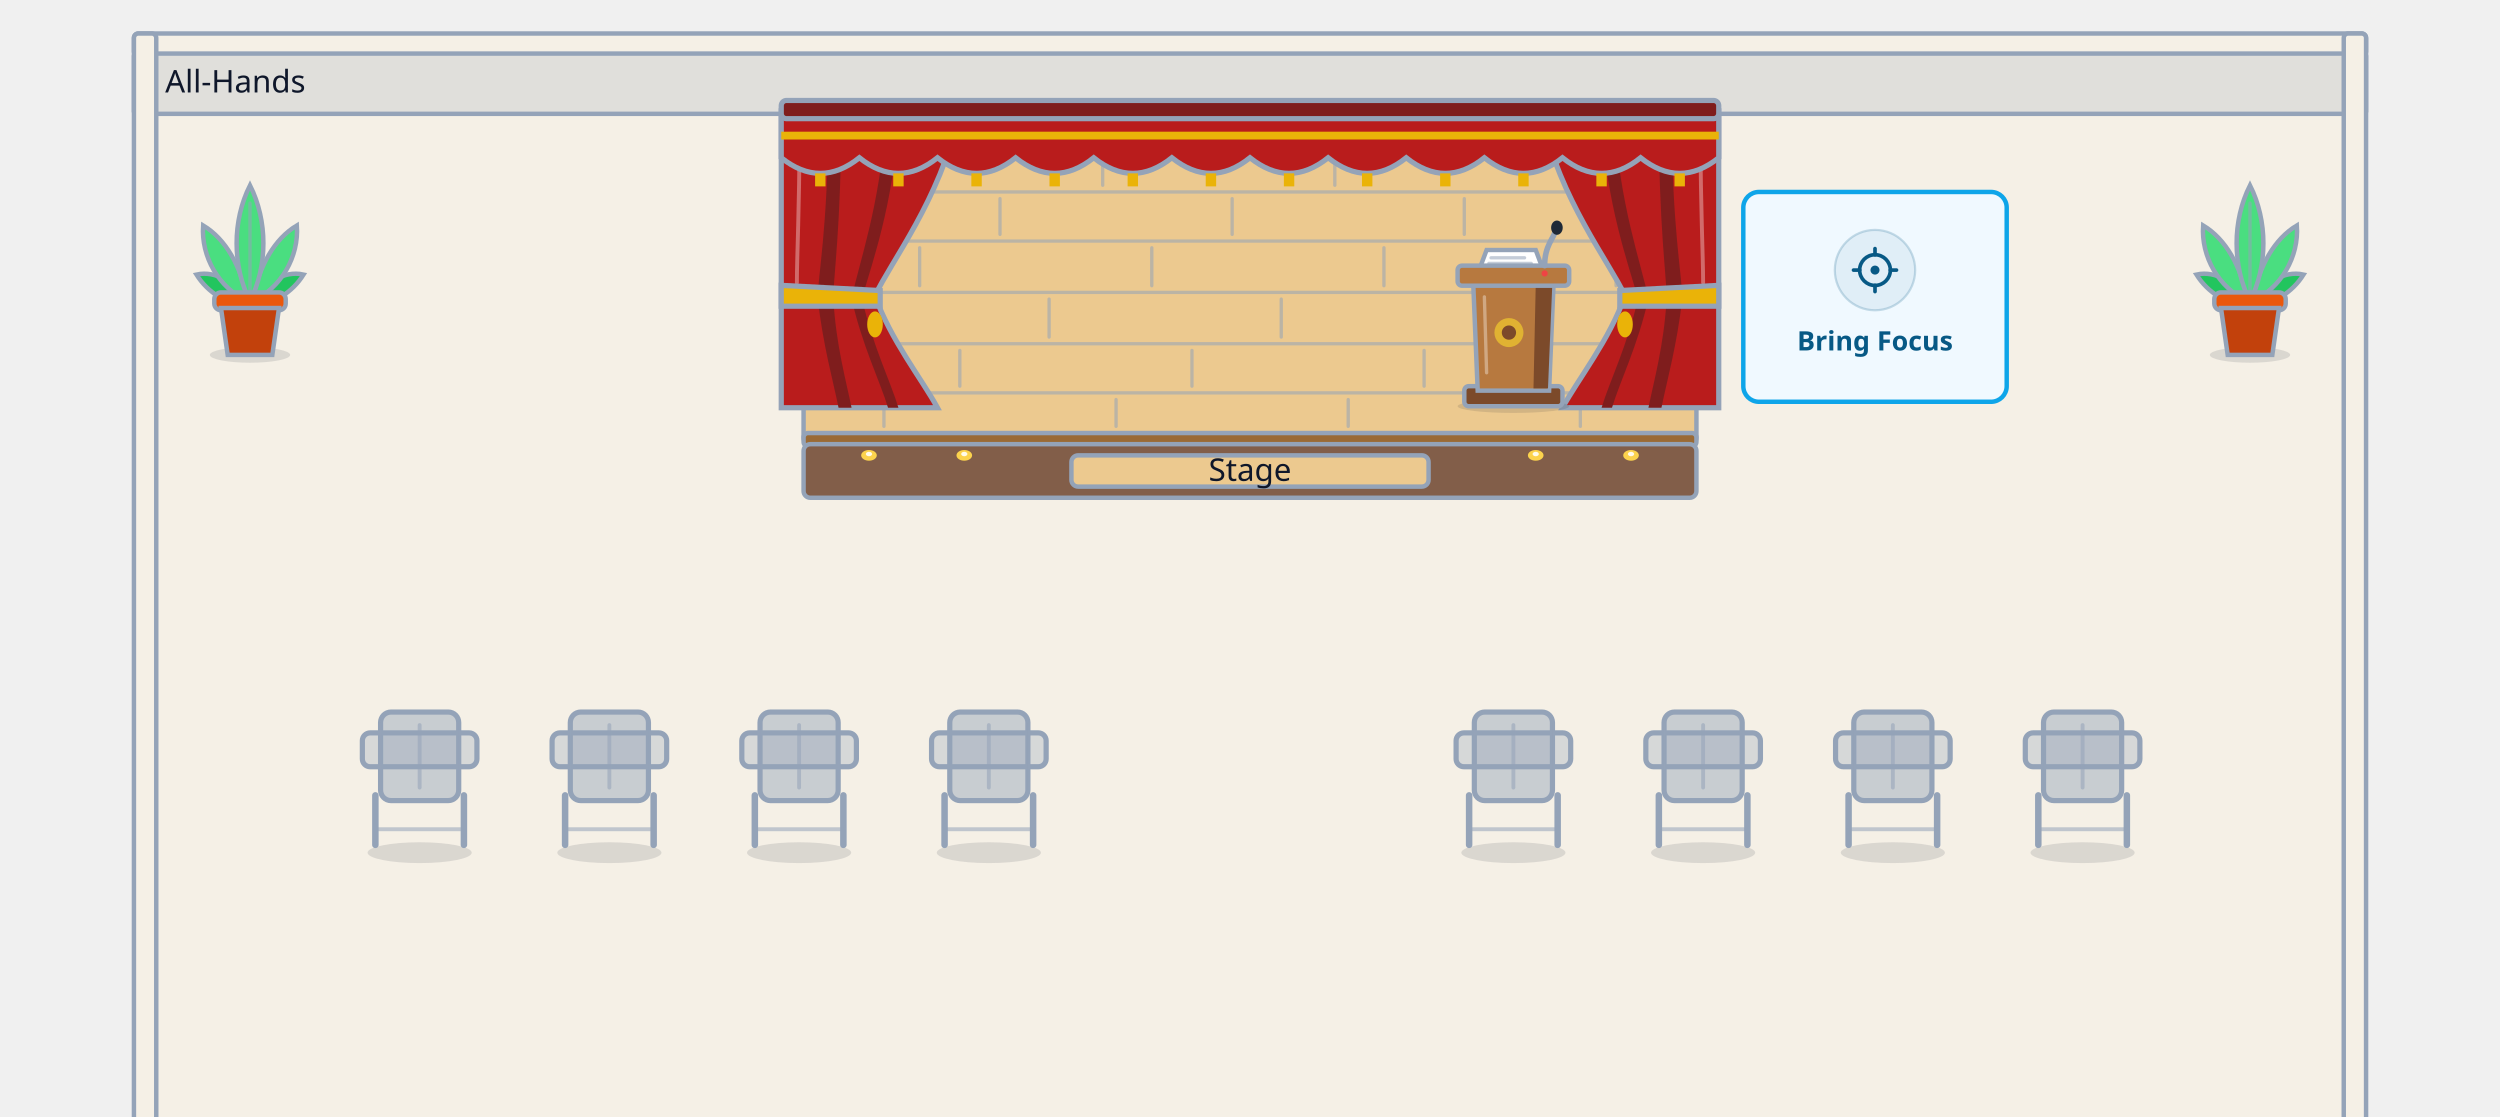
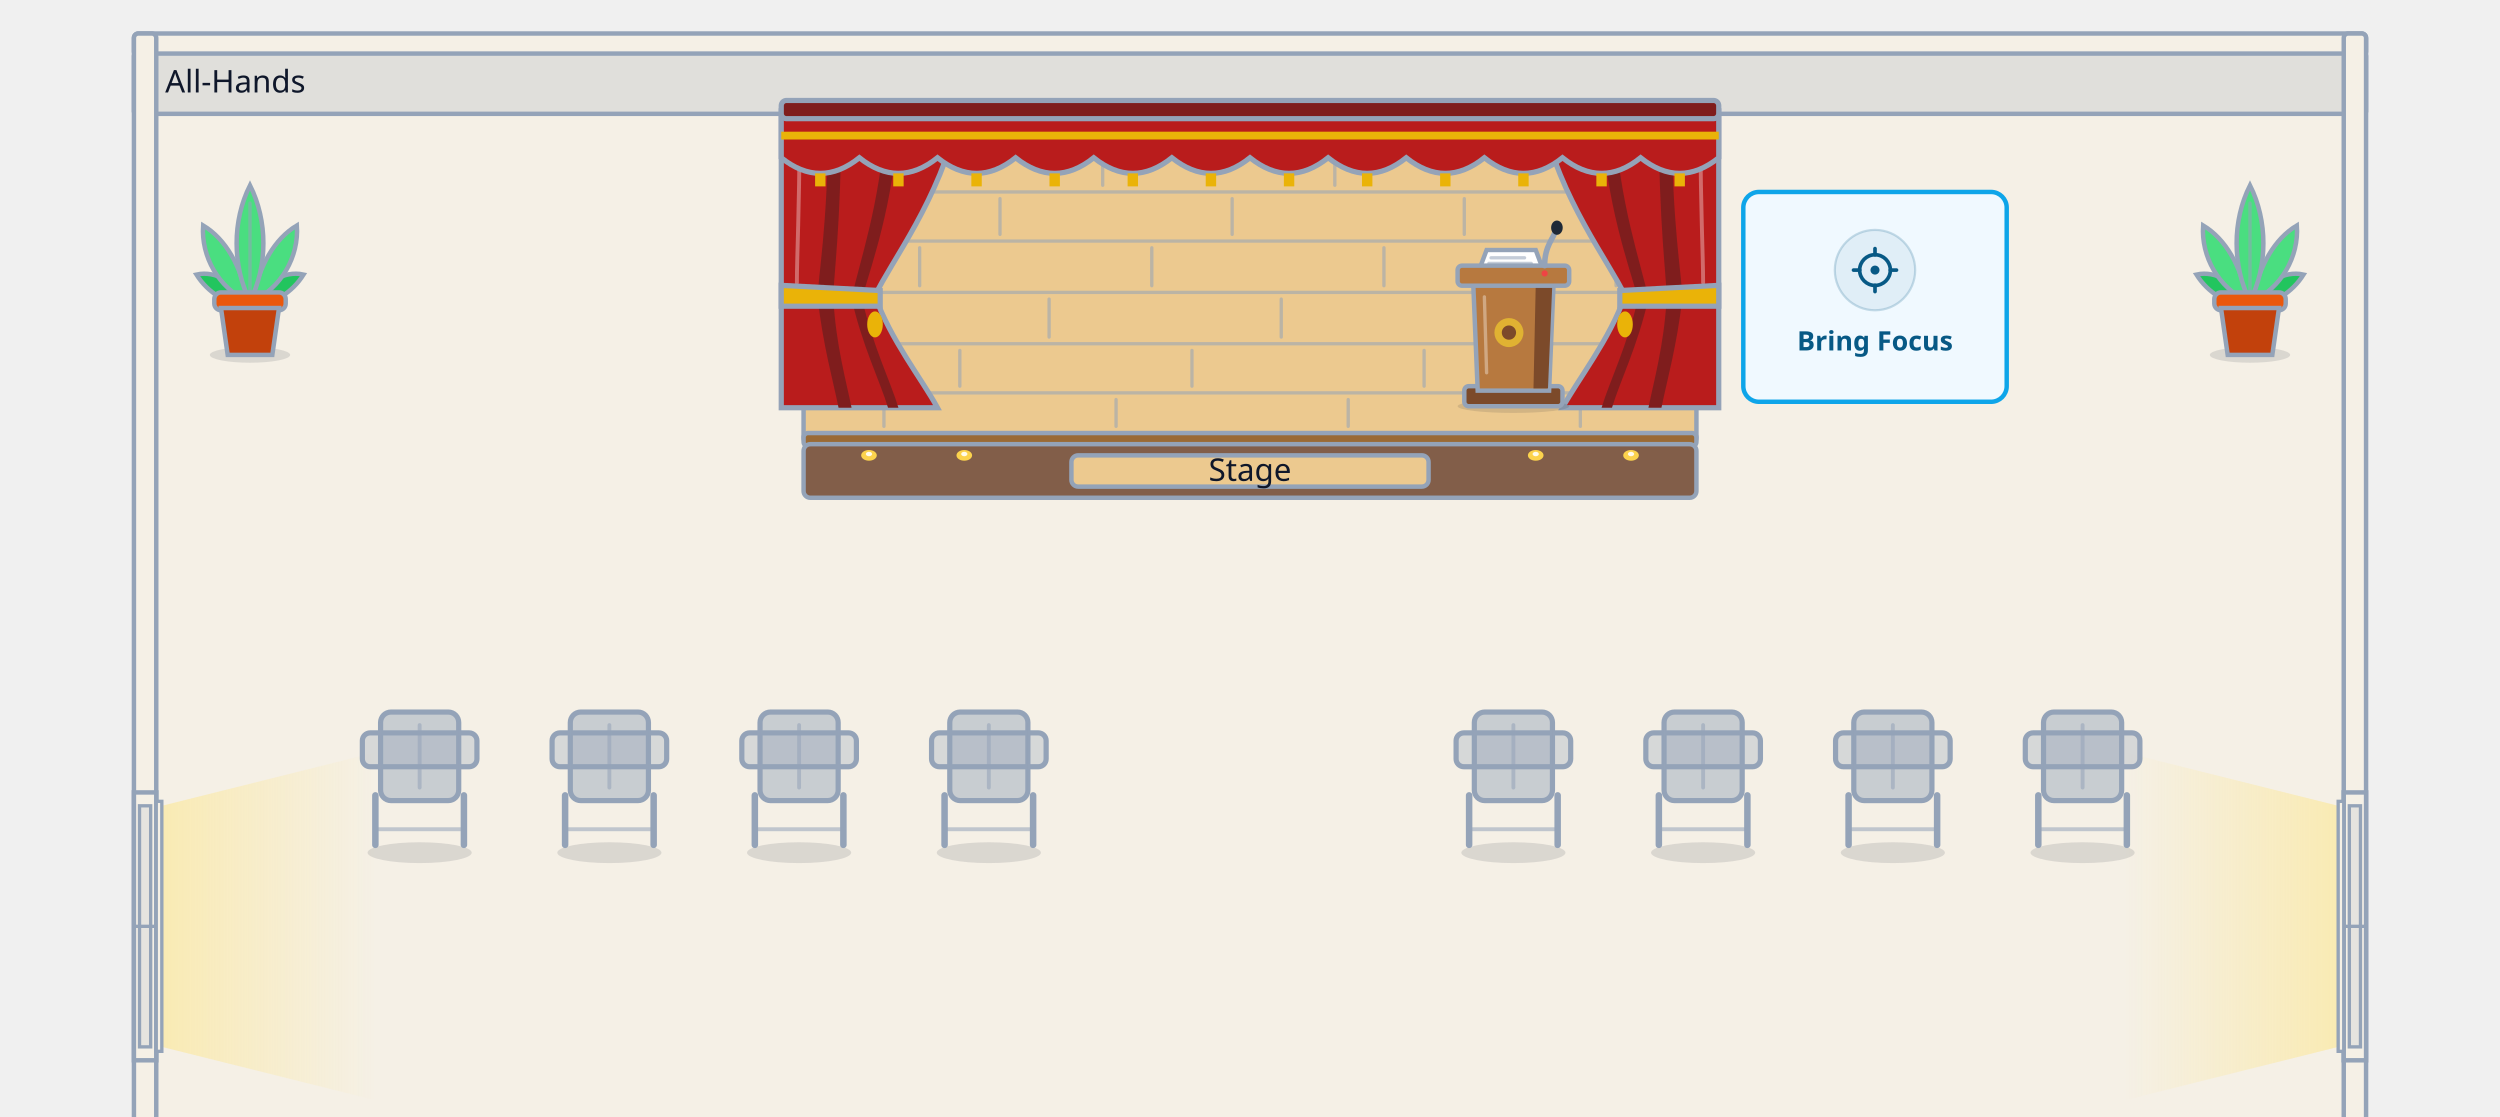
<svg xmlns="http://www.w3.org/2000/svg" width="1120" height="500" viewBox="-560 -577 1120 500">
  <g>
    <g font-family="system-ui, sans-serif">
      <g transform="translate(-500 -562)">
        <rect x="0" y="26" width="1000" height="1074" rx="3" fill="#f5f0e6" />
        <rect x="0" y="0" width="1000" height="10" rx="2" fill="#f5f0e6" stroke="#94a3b8" stroke-width="2" />
        <rect x="0" y="9" width="1000" height="27" rx="1" fill="#f5f0e6" stroke="#94a3b8" stroke-width="2" />
        <rect x="0" y="9" width="1000" height="27" rx="1" fill="#94a3b8" opacity="0.22" />
        <rect x="0" y="0" width="10" height="1100" rx="2" fill="#f5f0e6" stroke="#94a3b8" stroke-width="2" />
        <rect x="990" y="0" width="10" height="1100" rx="2" fill="#f5f0e6" stroke="#94a3b8" stroke-width="2" />
        <rect x="0" y="1090" width="1000" height="10" rx="2" fill="#f5f0e6" stroke="#94a3b8" stroke-width="2" />
      </g>
    </g>
    <text x="-486" y="-541" font-family="system-ui, sans-serif" font-size="14" font-weight="400" fill="#0f172a" text-anchor="start" dominant-baseline="central">
      <tspan x="-486" dy="0">All-Hands</tspan>
    </text>
  </g>
  <g>
    <g font-family="system-ui, sans-serif">
      <g transform="translate(-200 -514)">
        <rect x="0" y="0" width="400" height="137" rx="4" fill="#ecc98f" stroke="#94a3b8" stroke-width="2" />
        <path d="M6 23H394M6 45H394M6 68H394M6 91H394M6 113H394M30 3V20M134 3V20M238 3V20M342 3V20M88 26V42M192 26V42M296 26V42M52 48V65M156 48V65M260 48V65M364 48V65M110 71V88M214 71V88M318 71V88M70 94V110M174 94V110M278 94V110M36 116V128M140 116V128M244 116V128M348 116V128" fill="none" stroke="#94a3b8" stroke-width="1.5" opacity="0.55" stroke-linecap="round" />
        <rect x="0" y="131" width="400" height="6" rx="2" fill="#9a6a35" stroke="#94a3b8" stroke-width="2" />
        <rect x="0" y="136" width="400" height="24" rx="3" fill="#7c4a2a" stroke="#94a3b8" stroke-width="2" />
        <rect x="0" y="136" width="400" height="24" rx="3" fill="#94a3b8" opacity="0.22" />
        <path d="M25.8 141a3.5 2.4 0 1 0 7 0a3.5 2.4 0 1 0-7 0ZM68.5 141a3.5 2.4 0 1 0 7 0a3.5 2.4 0 1 0-7 0ZM324.5 141a3.5 2.4 0 1 0 7 0a3.5 2.4 0 1 0-7 0ZM367.2 141a3.5 2.4 0 1 0 7 0a3.5 2.4 0 1 0-7 0Z" fill="#fcd34d" />
        <path d="M27.9 140.4a1.4 1 0 1 0 2.8 0a1.4 1 0 1 0-2.8 0ZM70.6 140.4a1.4 1 0 1 0 2.8 0a1.4 1 0 1 0-2.8 0ZM326.6 140.4a1.4 1 0 1 0 2.8 0a1.4 1 0 1 0-2.8 0ZM369.3 140.4a1.4 1 0 1 0 2.8 0a1.4 1 0 1 0-2.8 0Z" fill="#fffbeb" />
        <rect x="120" y="141" width="160" height="14" rx="3" fill="#ecc98f" stroke="#94a3b8" stroke-width="2" />
      </g>
    </g>
    <text x="0" y="-367" font-family="system-ui, sans-serif" font-size="14" font-weight="400" fill="#0f172a" text-anchor="middle" dominant-baseline="central">
      <tspan x="0" dy="0">Stage</tspan>
    </text>
+   </g>
+   <g transform="rotate(270 -495 -162)">
+     <g font-family="system-ui, sans-serif">
+       <g transform="translate(-555 -174)">
+         <defs>
+           <linearGradient id="window-light-all-hands-hall-2" gradientUnits="userSpaceOnUse" x1="0" y1="19.5" x2="0" y2="115.5">
+             <stop offset="0" stop-color="#fde68a" stop-opacity="0.55" />
+             <stop offset="1" stop-color="#fde68a" stop-opacity="0" />
+           </linearGradient>
+         </defs>
+         <path d="M6 19.5L114 19.5L138 115.5L-18 115.5Z" fill="url(#window-light-all-hands-hall-2)" />
+         <rect x="0" y="7" width="120" height="10" fill="#f5f0e6" stroke="#94a3b8" stroke-width="2" />
+         <rect x="6" y="9.5" width="108" height="5" fill="#94a3b8" fill-opacity="0.16" stroke="#94a3b8" stroke-width="1.5" />
+         <path d="M60 7V17" stroke="#94a3b8" stroke-width="1.5" />
+         <rect x="4" y="17" width="112" height="2.5" fill="#f5f0e6" stroke="#94a3b8" stroke-width="1.5" />
+       </g>
+     </g>
+   </g>
+   <g transform="rotate(90 495 -162)">
+     <g font-family="system-ui, sans-serif">
+       <g transform="translate(435 -174)">
+         <defs>
+           <linearGradient id="window-light-all-hands-hall-3" gradientUnits="userSpaceOnUse" x1="0" y1="19.5" x2="0" y2="115.5">
+             <stop offset="0" stop-color="#fde68a" stop-opacity="0.55" />
+             <stop offset="1" stop-color="#fde68a" stop-opacity="0" />
+           </linearGradient>
+         </defs>
+         <path d="M6 19.5L114 19.5L138 115.5L-18 115.5Z" fill="url(#window-light-all-hands-hall-3)" />
+         <rect x="0" y="7" width="120" height="10" fill="#f5f0e6" stroke="#94a3b8" stroke-width="2" />
+         <rect x="6" y="9.5" width="108" height="5" fill="#94a3b8" fill-opacity="0.16" stroke="#94a3b8" stroke-width="1.5" />
+         <path d="M60 7V17" stroke="#94a3b8" stroke-width="1.5" />
+         <rect x="4" y="17" width="112" height="2.5" fill="#f5f0e6" stroke="#94a3b8" stroke-width="1.5" />
+       </g>
+     </g>
  </g>
  <g>
    <g font-family="system-ui, sans-serif">
      <svg x="-210" y="-532" width="420" height="140" viewBox="0 0 360 120" preserveAspectRatio="xMidYMid meet" overflow="visible">
        <path d="M0 6L68 6C61 38 42 62 36 75C42 92 54 107 60 118L0 118Z" fill="#b91c1c" stroke="#94a3b8" stroke-width="2" />
        <path d="M18 8C18 48 14 68 14 76C16 94 20 108 22 118L27 118C25 108 21 94 20 76C20 68 23 48 23 8Z" fill="#7f1d1d" />
        <path d="M40 8C38 40 30 62 27 76C31 94 38 108 41 118L45 118C42 108 35 94 31 76C35 62 43 40 45 8Z" fill="#7f1d1d" />
        <path d="M7 14C7 40 6 60 6 70" fill="none" stroke="#ffffff" stroke-width="1.5" opacity="0.35" stroke-linecap="round" />
        <path d="M0 71L38 73L38 79L0 79Z" fill="#eab308" stroke="#94a3b8" stroke-width="2" />
        <ellipse cx="36" cy="86" rx="3" ry="5" fill="#eab308" />
        <path d="M360 6L292 6C299 38 318 62 324 75C318 92 306 107 300 118L360 118Z" fill="#b91c1c" stroke="#94a3b8" stroke-width="2" />
        <path d="M342 8C342 48 346 68 346 76C344 94 340 108 338 118L333 118C335 108 339 94 340 76C340 68 337 48 337 8Z" fill="#7f1d1d" />
        <path d="M320 8C322 40 330 62 333 76C329 94 322 108 319 118L315 118C318 108 325 94 329 76C325 62 317 40 315 8Z" fill="#7f1d1d" />
        <path d="M353 14C353 40 354 60 354 70" fill="none" stroke="#ffffff" stroke-width="1.5" opacity="0.35" stroke-linecap="round" />
        <path d="M360 71L322 73L322 79L360 79Z" fill="#eab308" stroke="#94a3b8" stroke-width="2" />
        <ellipse cx="324" cy="86" rx="3" ry="5" fill="#eab308" />
        <path d="M0 4H360V22Q345 34 330 22Q315 34 300 22Q285 34 270 22Q255 34 240 22Q225 34 210 22Q195 34 180 22Q165 34 150 22Q135 34 120 22Q105 34 90 22Q75 34 60 22Q45 34 30 22Q15 34 0 22Z" fill="#b91c1c" stroke="#94a3b8" stroke-width="2" />
        <rect x="0" y="0" width="360" height="7" rx="2" fill="#7f1d1d" stroke="#94a3b8" stroke-width="2" />
        <rect x="0" y="12" width="360" height="3" rx="0" fill="#eab308" />
        <path d="M13 28h4v5h-4zM43 28h4v5h-4zM73 28h4v5h-4zM103 28h4v5h-4zM133 28h4v5h-4zM163 28h4v5h-4zM193 28h4v5h-4zM223 28h4v5h-4zM253 28h4v5h-4zM283 28h4v5h-4zM313 28h4v5h-4zM343 28h4v5h-4z" fill="#eab308" />
      </svg>
    </g>
  </g>
  <g>
    <g font-family="system-ui, sans-serif">
      <svg x="90" y="-480" width="56" height="88" viewBox="0 0 56 88" preserveAspectRatio="xMidYMid meet" overflow="visible">
        <ellipse cx="28" cy="85" rx="25" ry="3" fill="#0f172a" opacity="0.12" />
        <rect x="6" y="76" width="44" height="9" rx="2" fill="#7c4a2a" stroke="#94a3b8" stroke-width="2" />
        <path d="M10 30H46L44 78H12Z" fill="#b7793f" stroke="#94a3b8" stroke-width="2" />
        <path d="M38 31H45.4L43.5 77H37Z" fill="#7c4a2a" />
        <path d="M15 36L16 70" fill="none" stroke="#ffffff" stroke-width="1.5" opacity="0.35" stroke-linecap="round" />
        <ellipse cx="26" cy="52" rx="6.5" ry="6.5" fill="#e0b232" />
        <ellipse cx="26" cy="52" rx="3.2" ry="3.2" fill="#7c4a2a" />
        <path d="M13 23L16 15H38L41 23Z" fill="#ffffff" stroke="#94a3b8" stroke-width="2" />
        <path d="M18 18.5H33M17 21H36" fill="none" stroke="#94a3b8" stroke-width="1.5" opacity="0.55" stroke-linecap="round" />
        <rect x="3" y="22" width="50" height="9" rx="2" fill="#b7793f" stroke="#94a3b8" stroke-width="2" />
        <path d="M42 22C42 13 46 10 47 6" fill="none" stroke="#94a3b8" stroke-width="2.5" stroke-linecap="round" />
        <ellipse cx="47.5" cy="5" rx="2.6" ry="3.2" fill="#1f2937" />
        <ellipse cx="42" cy="25.5" rx="1.4" ry="1.4" fill="#ef4444" />
      </svg>
    </g>
  </g>
  <g>
    <g font-family="system-ui, sans-serif">
      <svg x="-410" y="-272" width="76" height="84" viewBox="0 0 64 72" preserveAspectRatio="xMidYMid meet" overflow="visible">
        <ellipse cx="32" cy="66" rx="20" ry="4" fill="#0f172a" opacity="0.12" />
        <path d="M15 44v19M49 44v19" fill="none" stroke="#94a3b8" stroke-width="2.5" stroke-linecap="round" />
        <path d="M15 57h34" fill="none" stroke="#94a3b8" stroke-width="1.5" opacity="0.55" stroke-linecap="round" />
        <rect x="10" y="20" width="44" height="13" rx="3" fill="rgba(148, 163, 184, 0.32)" stroke="#94a3b8" stroke-width="2" />
        <rect x="17" y="12" width="30" height="34" rx="4" fill="rgba(148, 163, 184, 0.32)" stroke="#94a3b8" stroke-width="2" />
        <rect x="17" y="12" width="30" height="34" rx="4" fill="#94a3b8" opacity="0.22" />
        <path d="M32 17v24" fill="none" stroke="#94a3b8" stroke-width="1.5" opacity="0.55" stroke-linecap="round" />
      </svg>
    </g>
  </g>
  <g>
    <g font-family="system-ui, sans-serif">
      <svg x="-325" y="-272" width="76" height="84" viewBox="0 0 64 72" preserveAspectRatio="xMidYMid meet" overflow="visible">
        <ellipse cx="32" cy="66" rx="20" ry="4" fill="#0f172a" opacity="0.12" />
        <path d="M15 44v19M49 44v19" fill="none" stroke="#94a3b8" stroke-width="2.5" stroke-linecap="round" />
        <path d="M15 57h34" fill="none" stroke="#94a3b8" stroke-width="1.5" opacity="0.55" stroke-linecap="round" />
        <rect x="10" y="20" width="44" height="13" rx="3" fill="rgba(148, 163, 184, 0.32)" stroke="#94a3b8" stroke-width="2" />
        <rect x="17" y="12" width="30" height="34" rx="4" fill="rgba(148, 163, 184, 0.32)" stroke="#94a3b8" stroke-width="2" />
        <rect x="17" y="12" width="30" height="34" rx="4" fill="#94a3b8" opacity="0.22" />
        <path d="M32 17v24" fill="none" stroke="#94a3b8" stroke-width="1.5" opacity="0.55" stroke-linecap="round" />
      </svg>
    </g>
  </g>
  <g>
    <g font-family="system-ui, sans-serif">
      <svg x="-240" y="-272" width="76" height="84" viewBox="0 0 64 72" preserveAspectRatio="xMidYMid meet" overflow="visible">
        <ellipse cx="32" cy="66" rx="20" ry="4" fill="#0f172a" opacity="0.12" />
        <path d="M15 44v19M49 44v19" fill="none" stroke="#94a3b8" stroke-width="2.5" stroke-linecap="round" />
        <path d="M15 57h34" fill="none" stroke="#94a3b8" stroke-width="1.5" opacity="0.55" stroke-linecap="round" />
        <rect x="10" y="20" width="44" height="13" rx="3" fill="rgba(148, 163, 184, 0.32)" stroke="#94a3b8" stroke-width="2" />
        <rect x="17" y="12" width="30" height="34" rx="4" fill="rgba(148, 163, 184, 0.32)" stroke="#94a3b8" stroke-width="2" />
        <rect x="17" y="12" width="30" height="34" rx="4" fill="#94a3b8" opacity="0.22" />
        <path d="M32 17v24" fill="none" stroke="#94a3b8" stroke-width="1.5" opacity="0.55" stroke-linecap="round" />
      </svg>
    </g>
  </g>
  <g>
    <g font-family="system-ui, sans-serif">
      <svg x="-155" y="-272" width="76" height="84" viewBox="0 0 64 72" preserveAspectRatio="xMidYMid meet" overflow="visible">
        <ellipse cx="32" cy="66" rx="20" ry="4" fill="#0f172a" opacity="0.12" />
        <path d="M15 44v19M49 44v19" fill="none" stroke="#94a3b8" stroke-width="2.5" stroke-linecap="round" />
        <path d="M15 57h34" fill="none" stroke="#94a3b8" stroke-width="1.5" opacity="0.55" stroke-linecap="round" />
        <rect x="10" y="20" width="44" height="13" rx="3" fill="rgba(148, 163, 184, 0.32)" stroke="#94a3b8" stroke-width="2" />
        <rect x="17" y="12" width="30" height="34" rx="4" fill="rgba(148, 163, 184, 0.32)" stroke="#94a3b8" stroke-width="2" />
        <rect x="17" y="12" width="30" height="34" rx="4" fill="#94a3b8" opacity="0.22" />
        <path d="M32 17v24" fill="none" stroke="#94a3b8" stroke-width="1.5" opacity="0.55" stroke-linecap="round" />
      </svg>
    </g>
  </g>
  <g>
    <g font-family="system-ui, sans-serif">
      <svg x="80" y="-272" width="76" height="84" viewBox="0 0 64 72" preserveAspectRatio="xMidYMid meet" overflow="visible">
        <ellipse cx="32" cy="66" rx="20" ry="4" fill="#0f172a" opacity="0.12" />
        <path d="M15 44v19M49 44v19" fill="none" stroke="#94a3b8" stroke-width="2.5" stroke-linecap="round" />
        <path d="M15 57h34" fill="none" stroke="#94a3b8" stroke-width="1.5" opacity="0.55" stroke-linecap="round" />
        <rect x="10" y="20" width="44" height="13" rx="3" fill="rgba(148, 163, 184, 0.32)" stroke="#94a3b8" stroke-width="2" />
        <rect x="17" y="12" width="30" height="34" rx="4" fill="rgba(148, 163, 184, 0.32)" stroke="#94a3b8" stroke-width="2" />
        <rect x="17" y="12" width="30" height="34" rx="4" fill="#94a3b8" opacity="0.22" />
        <path d="M32 17v24" fill="none" stroke="#94a3b8" stroke-width="1.5" opacity="0.55" stroke-linecap="round" />
      </svg>
    </g>
  </g>
  <g>
    <g font-family="system-ui, sans-serif">
      <svg x="165" y="-272" width="76" height="84" viewBox="0 0 64 72" preserveAspectRatio="xMidYMid meet" overflow="visible">
        <ellipse cx="32" cy="66" rx="20" ry="4" fill="#0f172a" opacity="0.12" />
        <path d="M15 44v19M49 44v19" fill="none" stroke="#94a3b8" stroke-width="2.5" stroke-linecap="round" />
        <path d="M15 57h34" fill="none" stroke="#94a3b8" stroke-width="1.5" opacity="0.55" stroke-linecap="round" />
        <rect x="10" y="20" width="44" height="13" rx="3" fill="rgba(148, 163, 184, 0.32)" stroke="#94a3b8" stroke-width="2" />
        <rect x="17" y="12" width="30" height="34" rx="4" fill="rgba(148, 163, 184, 0.32)" stroke="#94a3b8" stroke-width="2" />
        <rect x="17" y="12" width="30" height="34" rx="4" fill="#94a3b8" opacity="0.22" />
        <path d="M32 17v24" fill="none" stroke="#94a3b8" stroke-width="1.5" opacity="0.55" stroke-linecap="round" />
      </svg>
    </g>
  </g>
  <g>
    <g font-family="system-ui, sans-serif">
      <svg x="250" y="-272" width="76" height="84" viewBox="0 0 64 72" preserveAspectRatio="xMidYMid meet" overflow="visible">
        <ellipse cx="32" cy="66" rx="20" ry="4" fill="#0f172a" opacity="0.12" />
        <path d="M15 44v19M49 44v19" fill="none" stroke="#94a3b8" stroke-width="2.5" stroke-linecap="round" />
        <path d="M15 57h34" fill="none" stroke="#94a3b8" stroke-width="1.5" opacity="0.55" stroke-linecap="round" />
        <rect x="10" y="20" width="44" height="13" rx="3" fill="rgba(148, 163, 184, 0.32)" stroke="#94a3b8" stroke-width="2" />
        <rect x="17" y="12" width="30" height="34" rx="4" fill="rgba(148, 163, 184, 0.32)" stroke="#94a3b8" stroke-width="2" />
        <rect x="17" y="12" width="30" height="34" rx="4" fill="#94a3b8" opacity="0.22" />
        <path d="M32 17v24" fill="none" stroke="#94a3b8" stroke-width="1.5" opacity="0.55" stroke-linecap="round" />
      </svg>
    </g>
  </g>
  <g>
    <g font-family="system-ui, sans-serif">
      <svg x="335" y="-272" width="76" height="84" viewBox="0 0 64 72" preserveAspectRatio="xMidYMid meet" overflow="visible">
        <ellipse cx="32" cy="66" rx="20" ry="4" fill="#0f172a" opacity="0.12" />
        <path d="M15 44v19M49 44v19" fill="none" stroke="#94a3b8" stroke-width="2.5" stroke-linecap="round" />
        <path d="M15 57h34" fill="none" stroke="#94a3b8" stroke-width="1.5" opacity="0.55" stroke-linecap="round" />
        <rect x="10" y="20" width="44" height="13" rx="3" fill="rgba(148, 163, 184, 0.32)" stroke="#94a3b8" stroke-width="2" />
        <rect x="17" y="12" width="30" height="34" rx="4" fill="rgba(148, 163, 184, 0.32)" stroke="#94a3b8" stroke-width="2" />
        <rect x="17" y="12" width="30" height="34" rx="4" fill="#94a3b8" opacity="0.22" />
        <path d="M32 17v24" fill="none" stroke="#94a3b8" stroke-width="1.5" opacity="0.55" stroke-linecap="round" />
      </svg>
    </g>
  </g>
  <g>
    <g font-family="system-ui, sans-serif">
      <svg x="-476" y="-502" width="56" height="88" viewBox="0 0 56 88" preserveAspectRatio="xMidYMid meet" overflow="visible">
        <ellipse cx="28" cy="84" rx="18" ry="3.5" fill="#0f172a" opacity="0.12" />
        <path d="M27 61C18 62 9 56 4 48C13 46 22 52 27 61Z" fill="#22c55e" stroke="#94a3b8" stroke-width="2" />
        <path d="M29 61C38 62 47 56 52 48C43 46 34 52 29 61Z" fill="#22c55e" stroke="#94a3b8" stroke-width="2" />
        <path d="M27 60C14 54 6 40 7 26C17 32 24 44 27 60Z" fill="#4ade80" stroke="#94a3b8" stroke-width="2" />
        <path d="M29 60C42 54 50 40 49 26C39 32 32 44 29 60Z" fill="#4ade80" stroke="#94a3b8" stroke-width="2" />
        <path d="M28 60C20 44 20 24 28 8C36 24 36 44 28 60Z" fill="#4ade80" stroke="#94a3b8" stroke-width="2" />
        <path d="M28 56V16" fill="none" stroke="#94a3b8" stroke-width="1.5" opacity="0.55" stroke-linecap="round" />
        <rect x="12" y="56" width="32" height="8" rx="3" fill="#ea580c" stroke="#94a3b8" stroke-width="2" />
        <path d="M15 63H41L38 84H18Z" fill="#c2410c" stroke="#94a3b8" stroke-width="2" />
      </svg>
    </g>
  </g>
  <g>
    <g font-family="system-ui, sans-serif">
      <svg x="420" y="-502" width="56" height="88" viewBox="0 0 56 88" preserveAspectRatio="xMidYMid meet" overflow="visible">
        <ellipse cx="28" cy="84" rx="18" ry="3.5" fill="#0f172a" opacity="0.12" />
        <path d="M27 61C18 62 9 56 4 48C13 46 22 52 27 61Z" fill="#22c55e" stroke="#94a3b8" stroke-width="2" />
        <path d="M29 61C38 62 47 56 52 48C43 46 34 52 29 61Z" fill="#22c55e" stroke="#94a3b8" stroke-width="2" />
        <path d="M27 60C14 54 6 40 7 26C17 32 24 44 27 60Z" fill="#4ade80" stroke="#94a3b8" stroke-width="2" />
        <path d="M29 60C42 54 50 40 49 26C39 32 32 44 29 60Z" fill="#4ade80" stroke="#94a3b8" stroke-width="2" />
        <path d="M28 60C20 44 20 24 28 8C36 24 36 44 28 60Z" fill="#4ade80" stroke="#94a3b8" stroke-width="2" />
        <path d="M28 56V16" fill="none" stroke="#94a3b8" stroke-width="1.5" opacity="0.55" stroke-linecap="round" />
        <rect x="12" y="56" width="32" height="8" rx="3" fill="#ea580c" stroke="#94a3b8" stroke-width="2" />
        <path d="M15 63H41L38 84H18Z" fill="#c2410c" stroke="#94a3b8" stroke-width="2" />
      </svg>
    </g>
  </g>
  <g>
    <rect x="221" y="-491" width="118" height="94" rx="7" fill="#f0f9ff" stroke="#0ea5e9" stroke-width="2" />
    <g font-family="system-ui, sans-serif">
      <circle cx="280" cy="-456" r="18" fill="#075985" opacity="0.07" />
      <circle cx="280" cy="-456" r="18" fill="none" stroke="#075985" stroke-width="1" opacity="0.2" />
      <svg x="269" y="-467" width="22" height="22" viewBox="0 0 24 24" overflow="visible">
        <circle cx="12" cy="12" r="7.5" fill="none" stroke="#075985" stroke-width="1.8" />
        <circle cx="12" cy="12" r="2.2" fill="#075985" />
        <path d="M12 1.5v3M12 19.5v3M1.5 12h3M19.5 12h3" fill="none" stroke="#075985" stroke-width="1.8" stroke-linecap="round" />
      </svg>
      <text x="280" y="-420" font-size="12" font-weight="600" fill="#075985" text-anchor="middle">Bring Focus</text>
    </g>
  </g>
</svg>
